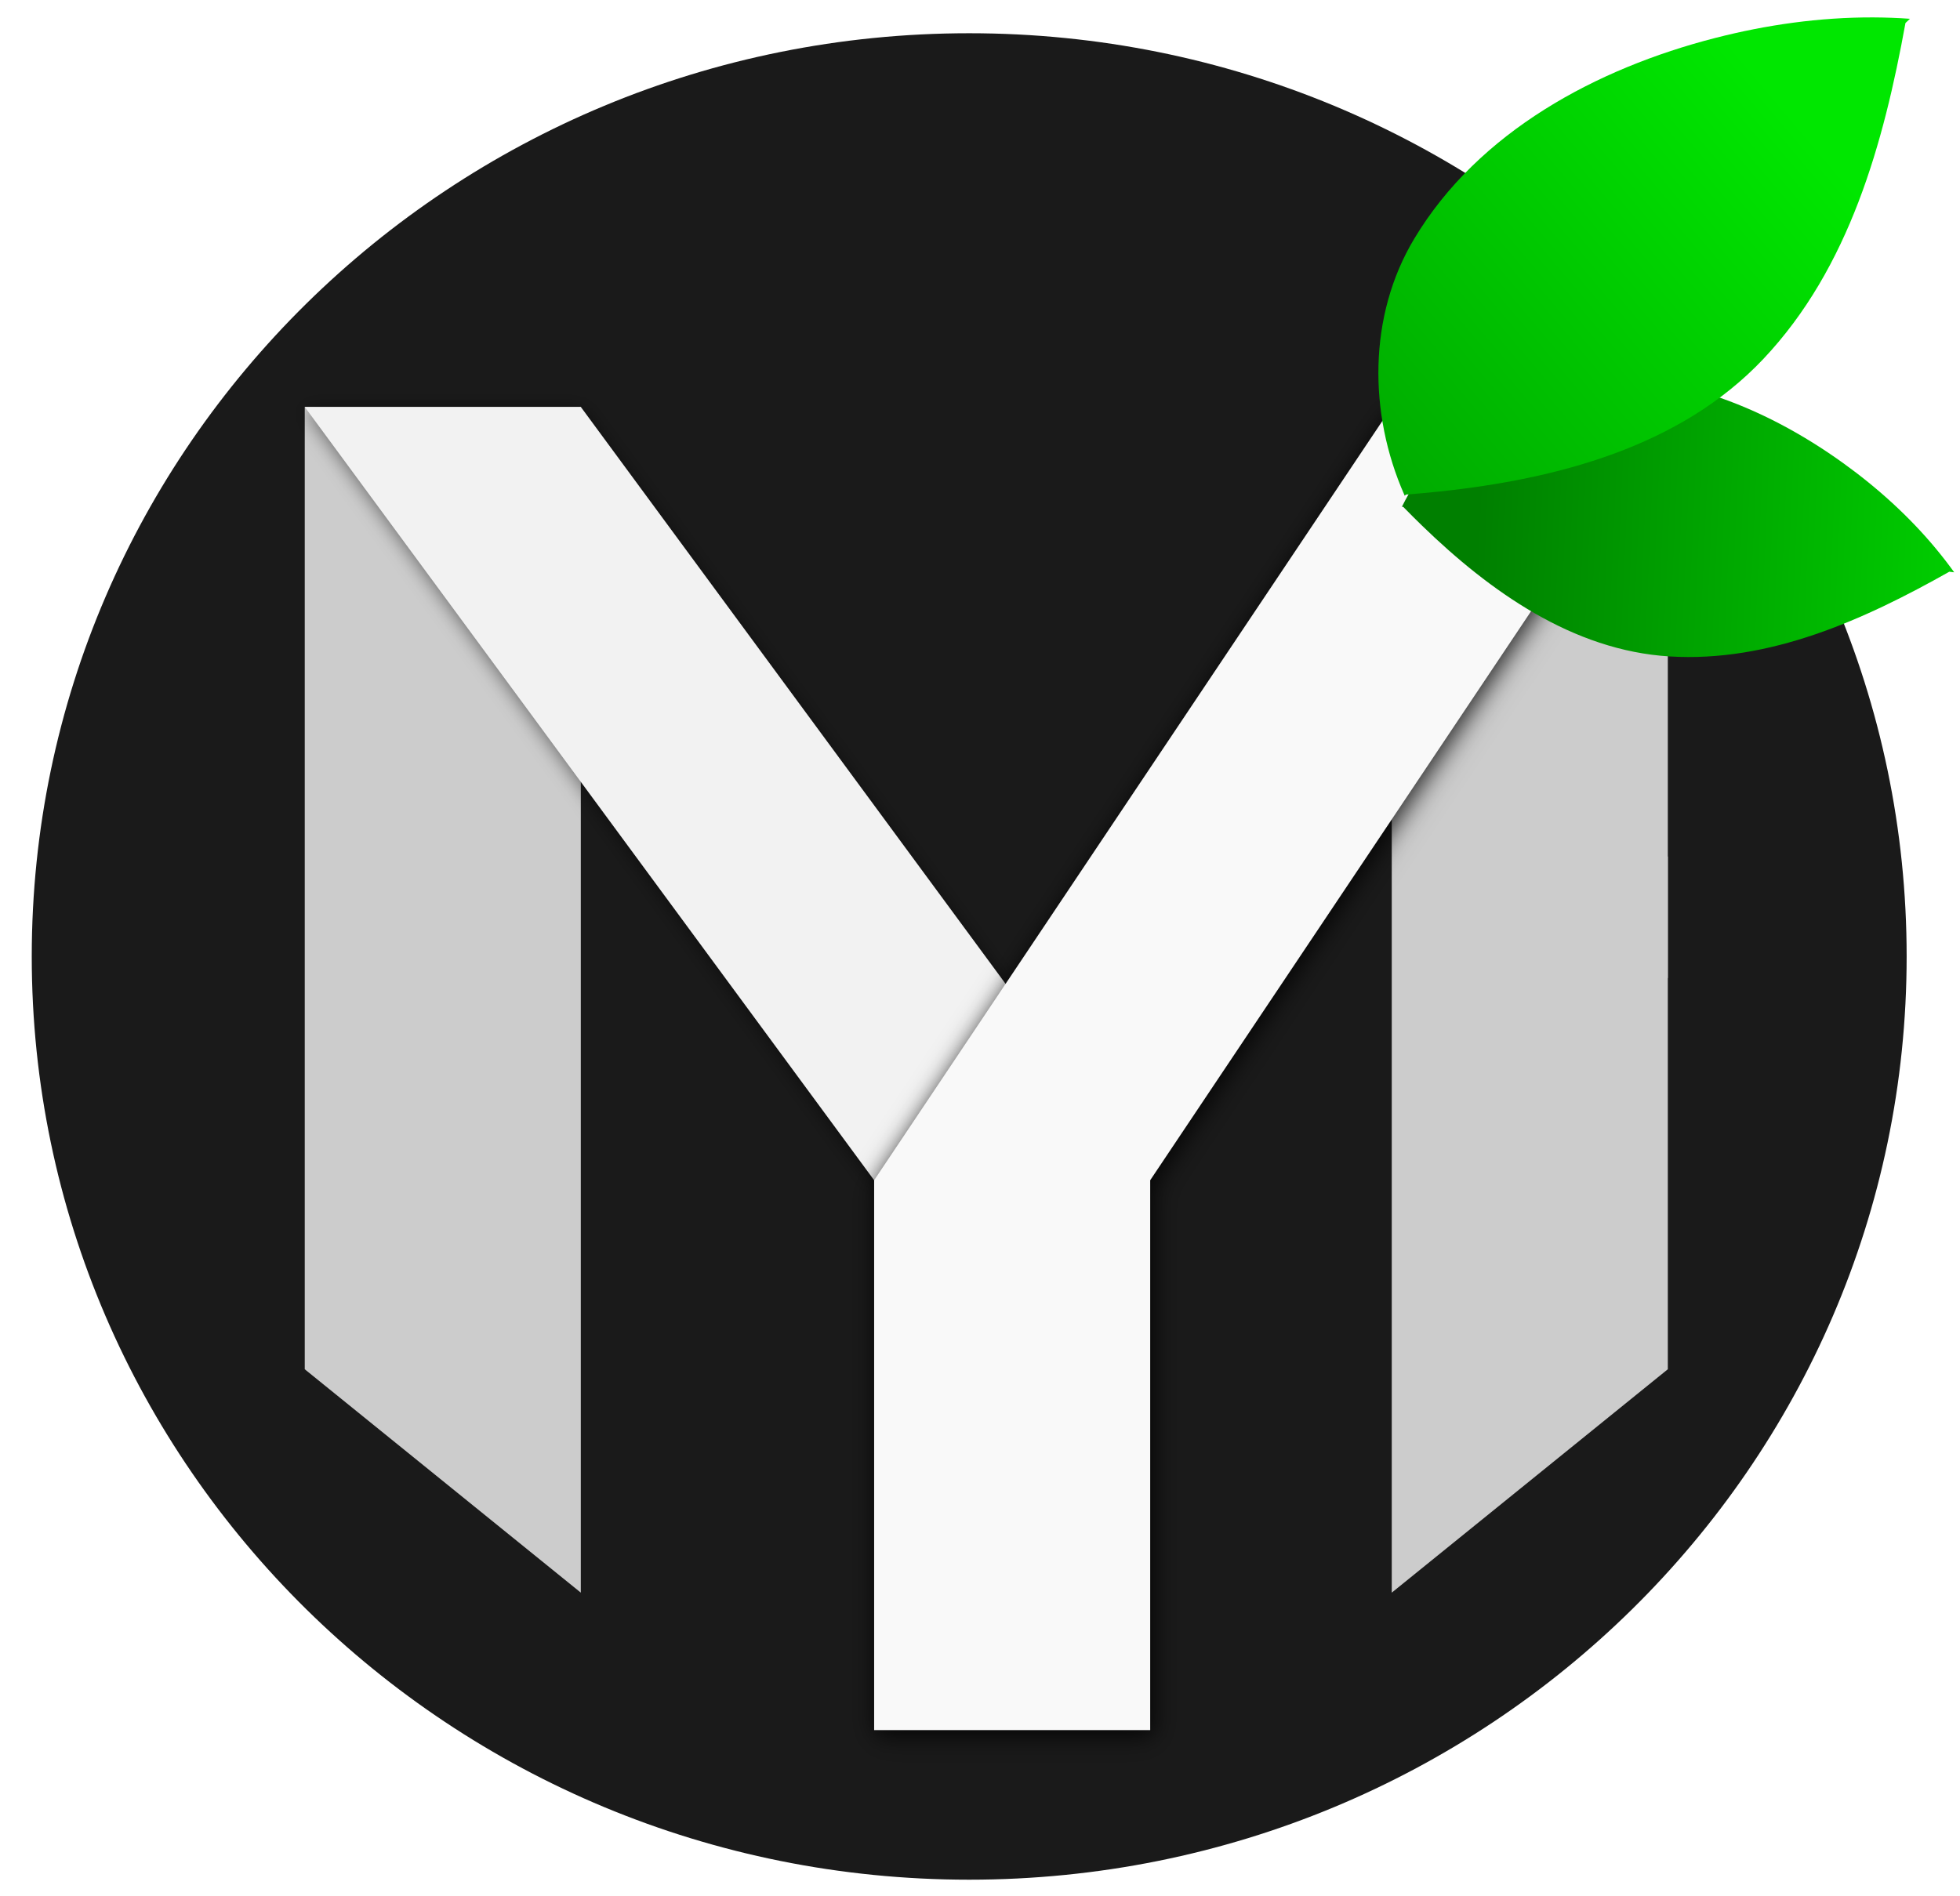
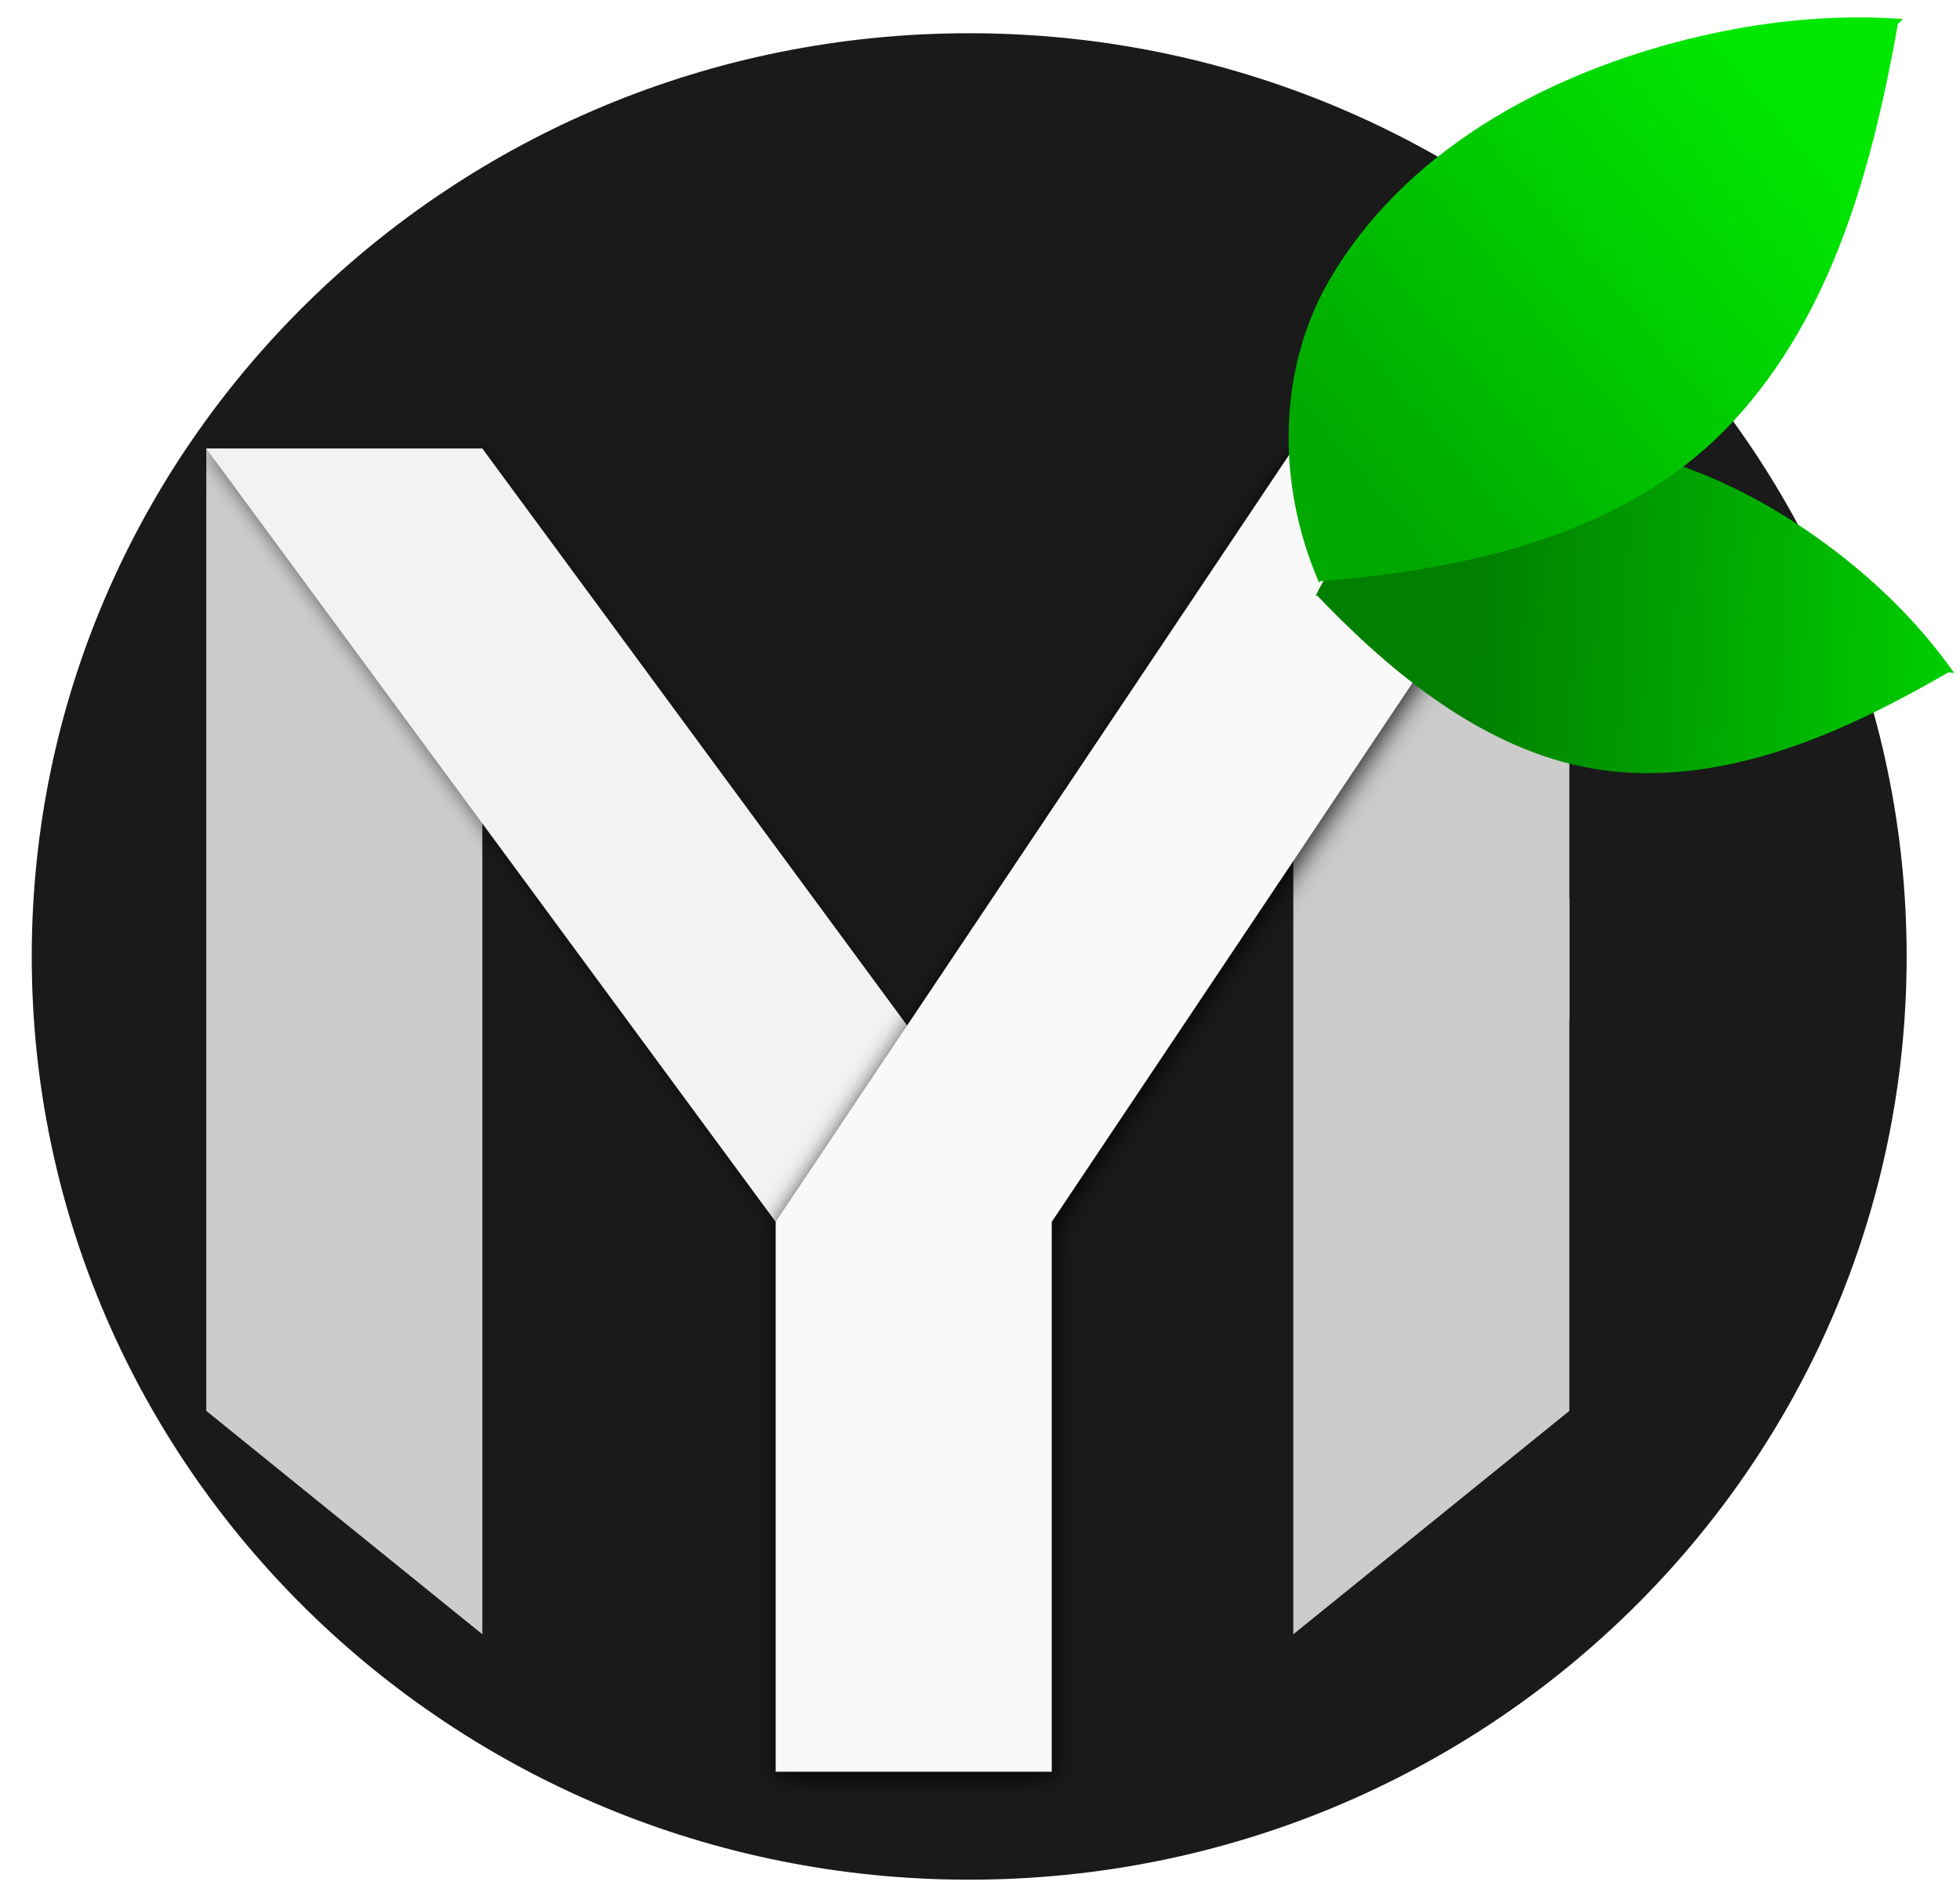
- <svg xmlns="http://www.w3.org/2000/svg" xmlns:xlink="http://www.w3.org/1999/xlink" id="svg8" version="1.1" viewBox="0 0 132.737 128.409" height="485.324" width="501.684">
+ <svg xmlns="http://www.w3.org/2000/svg" xmlns:xlink="http://www.w3.org/1999/xlink" width="501.684" height="485.324" viewBox="0 0 132.737 128.409" version="1.1" id="svg8">
  <defs id="defs2">
-     <filter id="filter3735" style="color-interpolation-filters:sRGB;">
-       <feFlood id="feFlood3725" result="flood" flood-color="rgb(0,0,0)" flood-opacity="0.498" />
-       <feComposite id="feComposite3727" result="composite1" operator="in" in2="SourceGraphic" in="flood" />
-       <feGaussianBlur id="feGaussianBlur3729" result="blur" stdDeviation="0.7" in="composite1" />
-       <feOffset id="feOffset3731" result="offset" dy="0.2" dx="0.2" />
-       <feComposite id="feComposite3733" result="fbSourceGraphic" operator="over" in2="offset" in="SourceGraphic" />
-       <feColorMatrix id="feColorMatrix3785" values="0 0 0 -1 0 0 0 0 -1 0 0 0 0 -1 0 0 0 0 1 0" in="fbSourceGraphic" result="fbSourceGraphicAlpha" />
-       <feFlood in="fbSourceGraphic" result="flood" flood-color="rgb(0,0,0)" flood-opacity="0.498" id="feFlood3787" />
-       <feComposite result="composite1" operator="in" in="flood" id="feComposite3789" in2="fbSourceGraphic" />
-       <feGaussianBlur result="blur" stdDeviation="1" in="composite1" id="feGaussianBlur3791" />
-       <feOffset result="offset" dy="0.5" dx="0.1" id="feOffset3793" />
-       <feComposite result="composite2" operator="over" in="fbSourceGraphic" id="feComposite3795" in2="offset" />
+     <filter style="color-interpolation-filters:sRGB;" id="filter3735">
+       <feFlood flood-opacity="0.498" flood-color="rgb(0,0,0)" result="flood" id="feFlood3725" />
+       <feComposite in="flood" in2="SourceGraphic" operator="in" result="composite1" id="feComposite3727" />
+       <feGaussianBlur in="composite1" stdDeviation="0.7" result="blur" id="feGaussianBlur3729" />
+       <feOffset dx="0.2" dy="0.2" result="offset" id="feOffset3731" />
+       <feComposite in="SourceGraphic" in2="offset" operator="over" result="fbSourceGraphic" id="feComposite3733" />
+       <feColorMatrix result="fbSourceGraphicAlpha" in="fbSourceGraphic" values="0 0 0 -1 0 0 0 0 -1 0 0 0 0 -1 0 0 0 0 1 0" id="feColorMatrix3785" />
+       <feFlood id="feFlood3787" flood-opacity="0.498" flood-color="rgb(0,0,0)" result="flood" in="fbSourceGraphic" />
+       <feComposite in2="fbSourceGraphic" id="feComposite3789" in="flood" operator="in" result="composite1" />
+       <feGaussianBlur id="feGaussianBlur3791" in="composite1" stdDeviation="1" result="blur" />
+       <feOffset id="feOffset3793" dx="0.1" dy="0.5" result="offset" />
+       <feComposite in2="offset" id="feComposite3795" in="fbSourceGraphic" operator="over" result="composite2" />
    </filter>
-     <filter id="filter3771" style="color-interpolation-filters:sRGB;">
-       <feFlood id="feFlood3761" result="flood" flood-color="rgb(0,0,0)" flood-opacity="0.498" />
-       <feComposite id="feComposite3763" result="composite1" operator="in" in2="SourceGraphic" in="flood" />
-       <feGaussianBlur id="feGaussianBlur3765" result="blur" stdDeviation="0.7" in="composite1" />
-       <feOffset id="feOffset3767" result="offset" dy="0.2" dx="0" />
-       <feComposite id="feComposite3769" result="composite2" operator="over" in2="offset" in="SourceGraphic" />
+     <filter style="color-interpolation-filters:sRGB;" id="filter3771">
+       <feFlood flood-opacity="0.498" flood-color="rgb(0,0,0)" result="flood" id="feFlood3761" />
+       <feComposite in="flood" in2="SourceGraphic" operator="in" result="composite1" id="feComposite3763" />
+       <feGaussianBlur in="composite1" stdDeviation="0.7" result="blur" id="feGaussianBlur3765" />
+       <feOffset dx="0" dy="0.2" result="offset" id="feOffset3767" />
+       <feComposite in="SourceGraphic" in2="offset" operator="over" result="composite2" id="feComposite3769" />
    </filter>
-     <linearGradient gradientTransform="matrix(0.9349794,0,0,0.9349794,44.18467,14.84532)" xlink:href="#linearGradient3987" id="linearGradient3989" x1="99.569" y1="45.882" x2="132.077" y2="47.327" gradientUnits="userSpaceOnUse" />
+     <linearGradient gradientUnits="userSpaceOnUse" y2="47.327" x2="132.077" y1="45.882" x1="99.569" id="linearGradient3989" xlink:href="#linearGradient3987" gradientTransform="matrix(0.8088663,0,0,0.7913511,60.87527,15.01473)" />
    <linearGradient id="linearGradient3987">
-       <stop style="stop-color:#007f00;stop-opacity:1" offset="0" id="stop3983" />
-       <stop style="stop-color:#00ce00;stop-opacity:1" offset="1" id="stop3985" />
+       <stop id="stop3983" offset="0" style="stop-color:#007f00;stop-opacity:1" />
+       <stop id="stop3985" offset="1" style="stop-color:#00ce00;stop-opacity:1" />
    </linearGradient>
-     <linearGradient gradientTransform="matrix(0.9349794,0,0,0.9349794,44.18467,14.84532)" xlink:href="#linearGradient3979" id="linearGradient3981" x1="97.572" y1="39.673" x2="127.172" y2="14.656" gradientUnits="userSpaceOnUse" />
+     <linearGradient gradientUnits="userSpaceOnUse" y2="14.656" x2="127.172" y1="39.673" x1="97.572" id="linearGradient3981" xlink:href="#linearGradient3979" gradientTransform="matrix(0.8088663,0,0,0.7913511,60.87527,15.01473)" />
    <linearGradient id="linearGradient3979">
-       <stop style="stop-color:#00a800;stop-opacity:1" offset="0" id="stop3975" />
-       <stop style="stop-color:#00e700;stop-opacity:1" offset="1" id="stop3977" />
+       <stop id="stop3975" offset="0" style="stop-color:#00a800;stop-opacity:1" />
+       <stop id="stop3977" offset="1" style="stop-color:#00e700;stop-opacity:1" />
    </linearGradient>
  </defs>
-   <g transform="translate(-35.55512,-5.615216)" id="layer2">
-     <ellipse style="fill:#1a1a1a;fill-opacity:1;stroke-width:5.292" id="path970" cx="101.192" cy="70.407" rx="63.487" ry="62.54" />
-     <g style="stroke-width:0.844" transform="matrix(1.185607,0,0,1.184456,-10.67708,-5.76757)" id="g105">
-       <path id="path3475" d="M 72.171,32.883 V 100.696 L 56.402,87.92 V 32.883 Z" style="fill:#cccccc;fill-opacity:1;stroke:none;stroke-width:0.223px;stroke-linecap:butt;stroke-linejoin:miter;stroke-opacity:1" />
-       <path style="fill:#cccccc;fill-opacity:1;stroke:none;stroke-width:0.223px;stroke-linecap:butt;stroke-linejoin:miter;stroke-opacity:1" d="M 118.493,32.883 V 100.696 L 134.262,87.92 V 32.883 Z" id="path3473" />
-       <path style="fill:#f2f2f2;fill-opacity:1;stroke:none;stroke-width:0.3px;stroke-linecap:butt;stroke-linejoin:miter;stroke-opacity:1;filter:url(#filter3771)" d="M 50.107,18.844 H 71.274 L 114.93,78.376 H 93.763 Z" id="path3477" transform="matrix(0.7449964,0,0,0.7428971,19.07264,18.88405)" />
-       <path style="fill:#f9f9f9;stroke:none;stroke-width:0.3px;stroke-linecap:butt;stroke-linejoin:miter;stroke-opacity:1;filter:url(#filter3735)" d="M 133.451,18.844 93.763,78.376 V 120.709 H 114.93 V 78.376 l 39.688,-59.531 z" id="path3411" transform="matrix(0.7449964,0,0,0.7428971,19.07264,18.88405)" />
-       <rect style="fill:#cccccc;fill-opacity:1;stroke:none;stroke-width:2.233;stroke-linecap:square;stroke-linejoin:round;stroke-miterlimit:4;stroke-dasharray:none;stroke-opacity:1" id="rect3958-5" width="9.968" height="5.016" x="118.853" y="62.966" />
-       <rect ry="0.054" y="58.564" x="125.521" height="7.013" width="8.741" id="rect3958" style="fill:#cccccc;fill-opacity:1;stroke:none;stroke-width:2.233;stroke-linecap:square;stroke-linejoin:round;stroke-miterlimit:4;stroke-dasharray:none;stroke-opacity:1" rx="0.054" />
-       <rect rx="0.054" style="fill:#cccccc;fill-opacity:1;stroke:none;stroke-width:2.233;stroke-linecap:square;stroke-linejoin:round;stroke-miterlimit:4;stroke-dasharray:none;stroke-opacity:1" id="rect3958-3" width="8.426" height="6.572" x="118.571" y="67.911" ry="0.054" />
-       <rect ry="0.054" y="87.815" x="118.579" height="5.362" width="8.426" id="rect3958-3-5" style="fill:#cccccc;fill-opacity:1;stroke:none;stroke-width:2.233;stroke-linecap:square;stroke-linejoin:round;stroke-miterlimit:4;stroke-dasharray:none;stroke-opacity:1" rx="0.054" />
+   <g id="layer2" transform="translate(-35.55512,-5.615216)">
+     <ellipse ry="62.54" rx="63.487" cy="70.407" cx="101.192" id="path970" style="fill:#1a1a1a;fill-opacity:1;stroke-width:5.292" />
+     <g id="g105" transform="matrix(1.185607,0,0,1.184456,-17.34467,-2.947158)" style="stroke-width:0.844">
+       <path style="fill:#cccccc;fill-opacity:1;stroke:none;stroke-width:0.223px;stroke-linecap:butt;stroke-linejoin:miter;stroke-opacity:1" d="M 72.171,32.883 V 100.696 L 56.402,87.92 V 32.883 Z" id="path3475" />
+       <path id="path3473" d="M 118.493,32.883 V 100.696 L 134.262,87.92 V 32.883 Z" style="fill:#cccccc;fill-opacity:1;stroke:none;stroke-width:0.223px;stroke-linecap:butt;stroke-linejoin:miter;stroke-opacity:1" />
+       <path transform="matrix(0.7449964,0,0,0.7428971,19.07264,18.88405)" id="path3477" d="M 50.107,18.844 H 71.274 L 114.93,78.376 H 93.763 Z" style="fill:#f2f2f2;fill-opacity:1;stroke:none;stroke-width:0.3px;stroke-linecap:butt;stroke-linejoin:miter;stroke-opacity:1;filter:url(#filter3771)" />
+       <path transform="matrix(0.7449964,0,0,0.7428971,19.07264,18.88405)" id="path3411" d="M 133.451,18.844 93.763,78.376 V 120.709 H 114.93 V 78.376 l 39.688,-59.531 z" style="fill:#f9f9f9;stroke:none;stroke-width:0.3px;stroke-linecap:butt;stroke-linejoin:miter;stroke-opacity:1;filter:url(#filter3735)" />
+       <rect y="62.966" x="118.853" height="5.016" width="9.968" id="rect3958-5" style="fill:#cccccc;fill-opacity:1;stroke:none;stroke-width:2.233;stroke-linecap:square;stroke-linejoin:round;stroke-miterlimit:4;stroke-dasharray:none;stroke-opacity:1" />
+       <rect rx="0.054" style="fill:#cccccc;fill-opacity:1;stroke:none;stroke-width:2.233;stroke-linecap:square;stroke-linejoin:round;stroke-miterlimit:4;stroke-dasharray:none;stroke-opacity:1" id="rect3958" width="8.741" height="7.013" x="125.521" y="58.564" ry="0.054" />
+       <rect ry="0.054" y="67.911" x="118.571" height="6.572" width="8.426" id="rect3958-3" style="fill:#cccccc;fill-opacity:1;stroke:none;stroke-width:2.233;stroke-linecap:square;stroke-linejoin:round;stroke-miterlimit:4;stroke-dasharray:none;stroke-opacity:1" rx="0.054" />
+       <rect rx="0.054" style="fill:#cccccc;fill-opacity:1;stroke:none;stroke-width:2.233;stroke-linecap:square;stroke-linejoin:round;stroke-miterlimit:4;stroke-dasharray:none;stroke-opacity:1" id="rect3958-3-5" width="8.426" height="5.362" x="118.579" y="87.815" ry="0.054" />
    </g>
-     <g style="stroke-width:0.935" transform="matrix(1.069542,0,0,1.069542,-11.70225,-10.26248)" id="g109">
-       <path id="path3915-7" style="fill:url(#linearGradient3989);fill-opacity:1;stroke:none;stroke-width:0.247px;stroke-linecap:butt;stroke-linejoin:miter;stroke-opacity:1" d="m 166.786,49.619 c -1.718,-2.072 -3.736,-3.894 -5.922,-5.465 -5.01,-3.6 -11.303,-6.147 -17.575,-5.168 -4.513,0.705 -8.301,3.892 -10.306,7.897 l -0.011,-0.001 c 0.002,0.003 0.005,0.005 0.008,0.008 -0.008,0.017 -0.018,0.033 -0.026,0.05 l 0.085,0.01 c 0.395,0.405 0.795,0.805 1.201,1.198 4.27,4.137 9.528,7.898 15.663,8.274 6.337,0.388 12.317,-2.322 17.711,-5.366 l 0.31,0.037 c -0.363,-0.505 -0.743,-0.996 -1.14,-1.474 z" />
-       <path d="m 162.789,15.948 c -3.373,-0.011 -6.745,0.466 -10.009,1.305 -7.48,1.923 -14.973,5.918 -19.048,12.716 -2.932,4.891 -2.89,11.074 -0.633,16.201 l -0.01,0.01 c 0.005,-3.94e-4 0.009,-8.17e-4 0.014,-0.001 0.009,0.022 0.018,0.043 0.028,0.065 l 0.078,-0.074 c 0.706,-0.055 1.412,-0.119 2.117,-0.193 7.407,-0.784 15.241,-2.815 20.514,-8.397 5.446,-5.766 7.617,-13.669 8.998,-21.277 l 0.284,-0.268 c -0.777,-0.056 -1.555,-0.084 -2.334,-0.087 z" style="fill:url(#linearGradient3981);fill-opacity:1;stroke:none;stroke-width:0.247px;stroke-linecap:butt;stroke-linejoin:miter;stroke-opacity:1" id="path3915" />
+     <g id="g109" transform="matrix(1.236298,0,0,1.263661,-39.70486,-13.35831)" style="stroke-width:0.8">
+       <path d="m 166.786,49.619 c -1.718,-2.072 -3.736,-3.894 -5.922,-5.465 -5.01,-3.6 -11.303,-6.147 -17.575,-5.168 -4.513,0.705 -8.301,3.892 -10.306,7.897 l -0.011,-0.001 c 0.002,0.003 0.005,0.005 0.008,0.008 -0.008,0.017 -0.018,0.033 -0.026,0.05 l 0.085,0.01 c 0.395,0.405 0.795,0.805 1.201,1.198 4.27,4.137 9.528,7.898 15.663,8.274 6.337,0.388 12.317,-2.322 17.711,-5.366 l 0.31,0.037 c -0.363,-0.505 -0.743,-0.996 -1.14,-1.474 z" style="fill:url(#linearGradient3989);fill-opacity:1;stroke:none;stroke-width:0.212px;stroke-linecap:butt;stroke-linejoin:miter;stroke-opacity:1" id="path3915-7" />
+       <path id="path3915" style="fill:url(#linearGradient3981);fill-opacity:1;stroke:none;stroke-width:0.212px;stroke-linecap:butt;stroke-linejoin:miter;stroke-opacity:1" d="m 162.789,15.948 c -3.373,-0.011 -6.745,0.466 -10.009,1.305 -7.48,1.923 -14.973,5.918 -19.048,12.716 -2.932,4.891 -2.89,11.074 -0.633,16.201 l -0.01,0.01 c 0.005,-3.94e-4 0.009,-8.17e-4 0.014,-0.001 0.009,0.022 0.018,0.043 0.028,0.065 l 0.078,-0.074 c 0.706,-0.055 1.412,-0.119 2.117,-0.193 7.407,-0.784 15.241,-2.815 20.514,-8.397 5.446,-5.766 7.617,-13.669 8.998,-21.277 l 0.284,-0.268 c -0.777,-0.056 -1.555,-0.084 -2.334,-0.087 z" />
    </g>
  </g>
  <g id="layer1" />
</svg>
